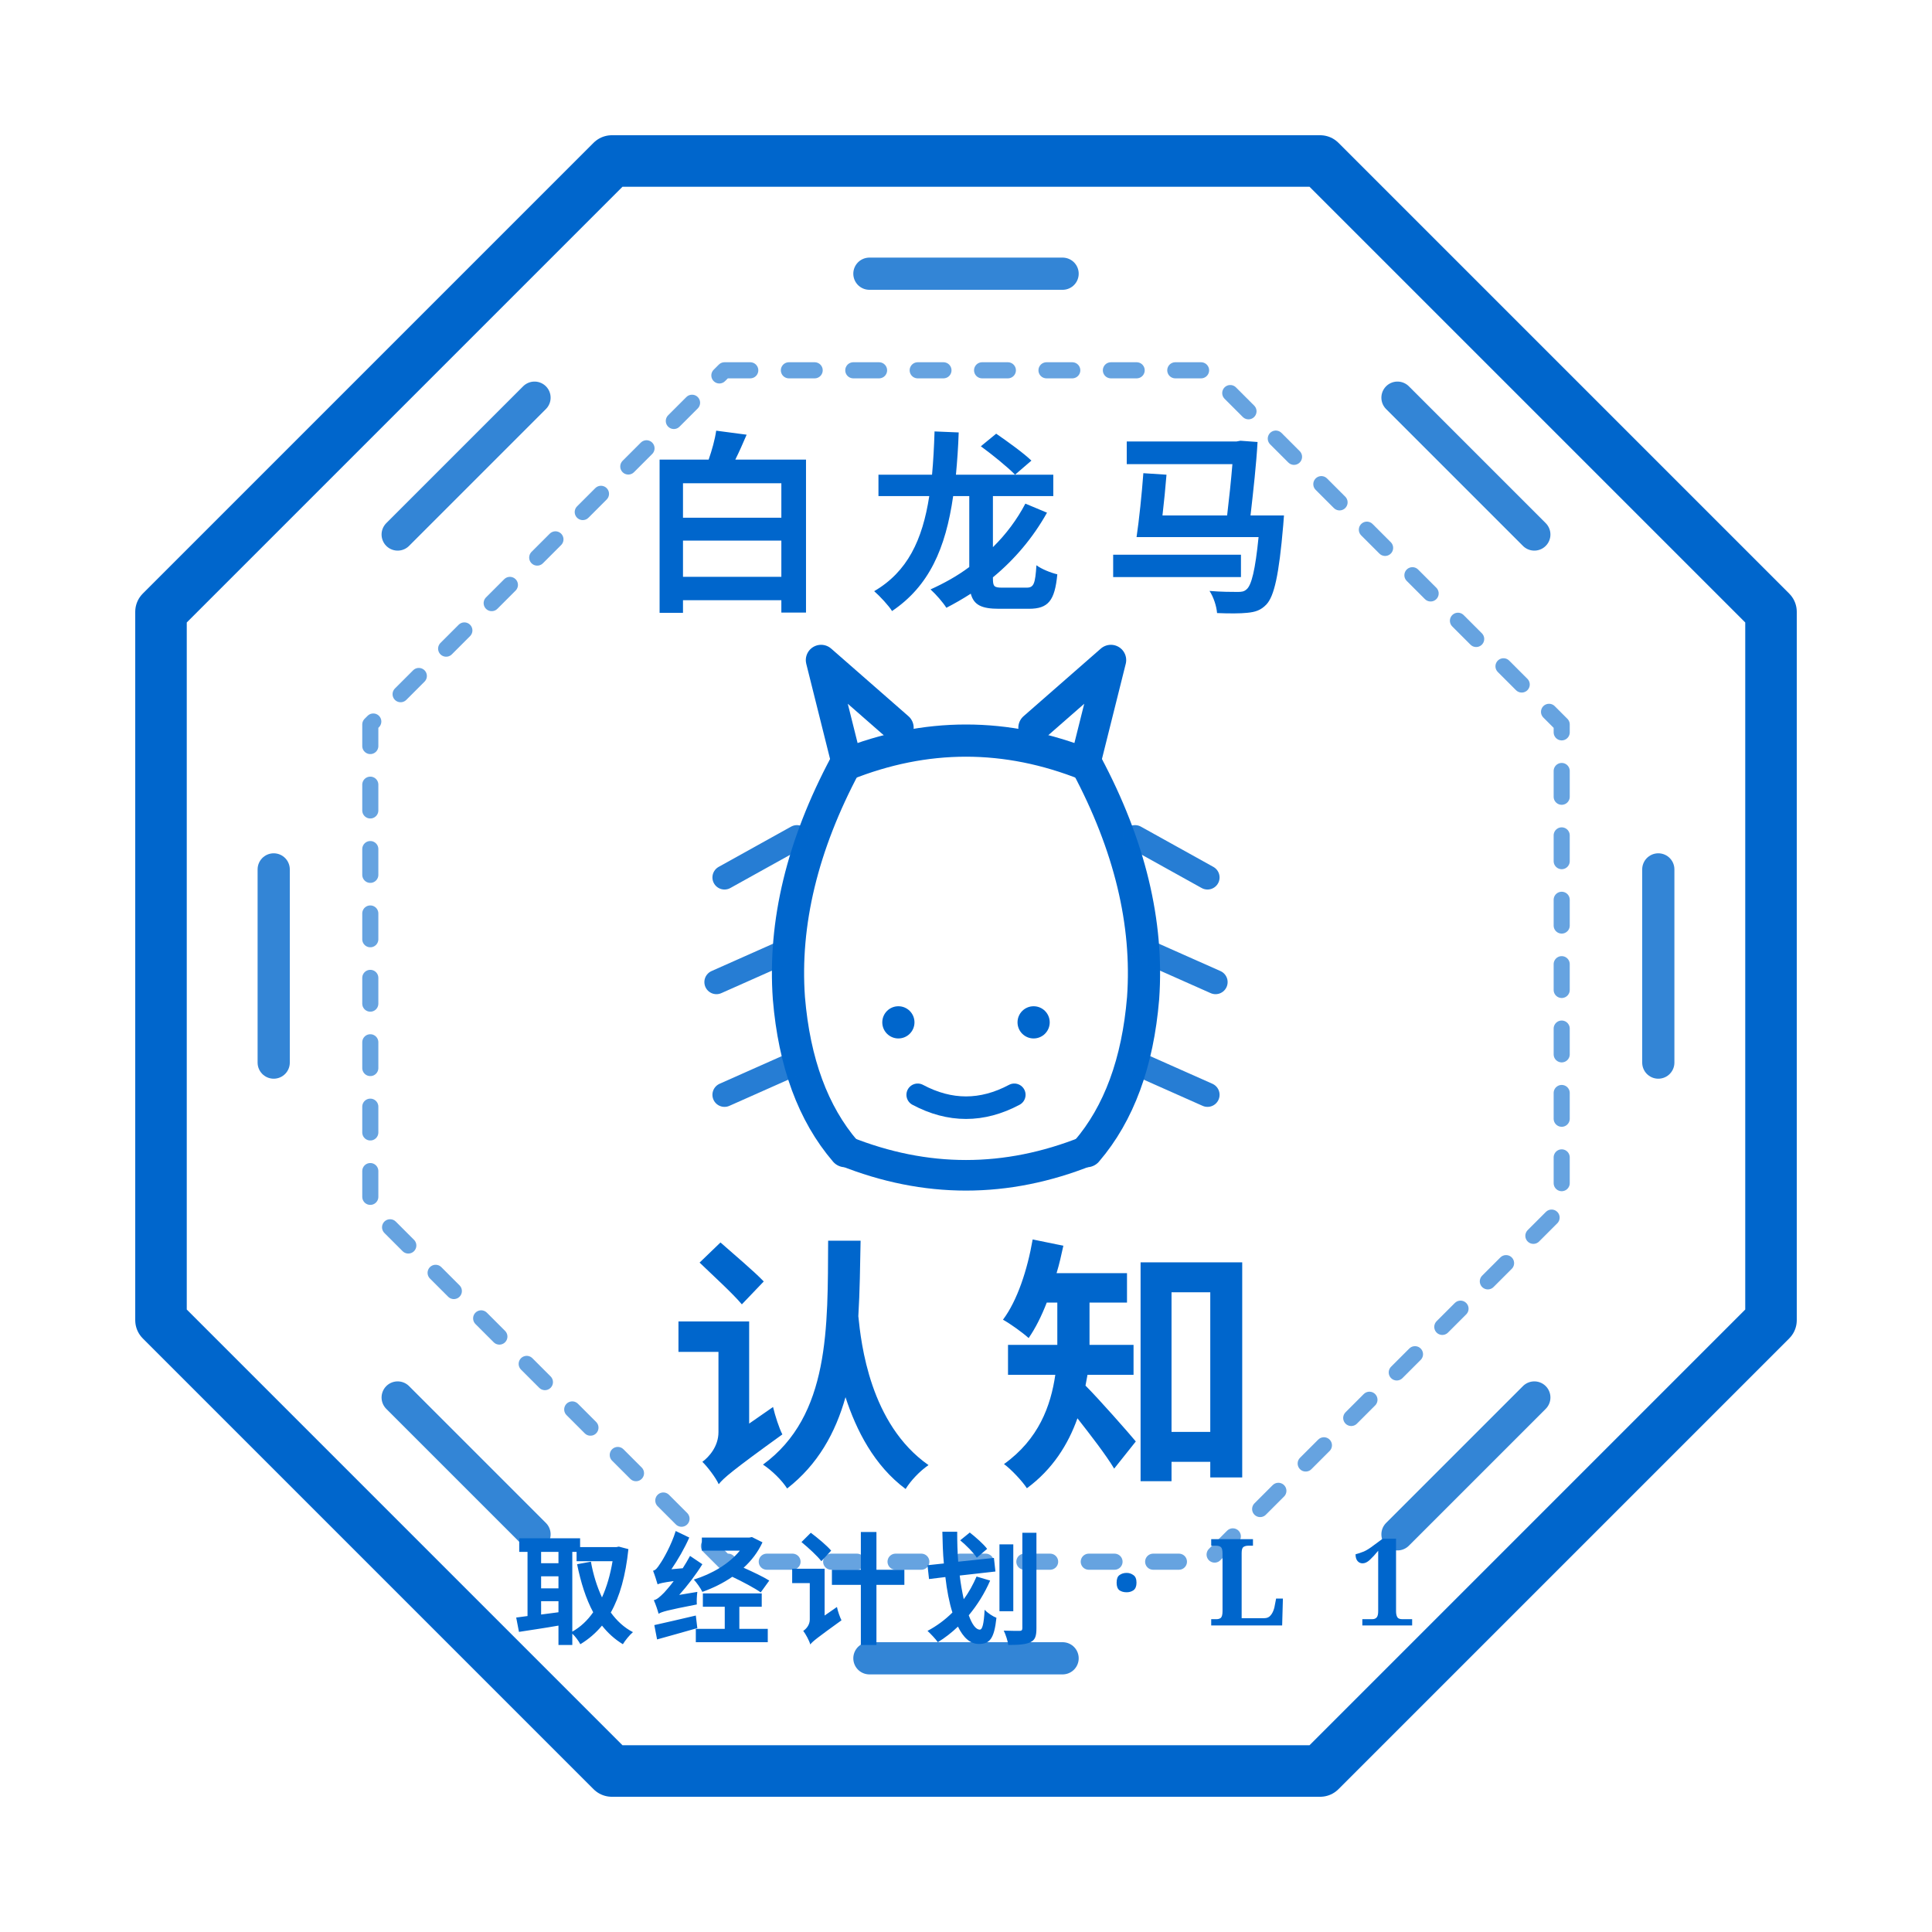
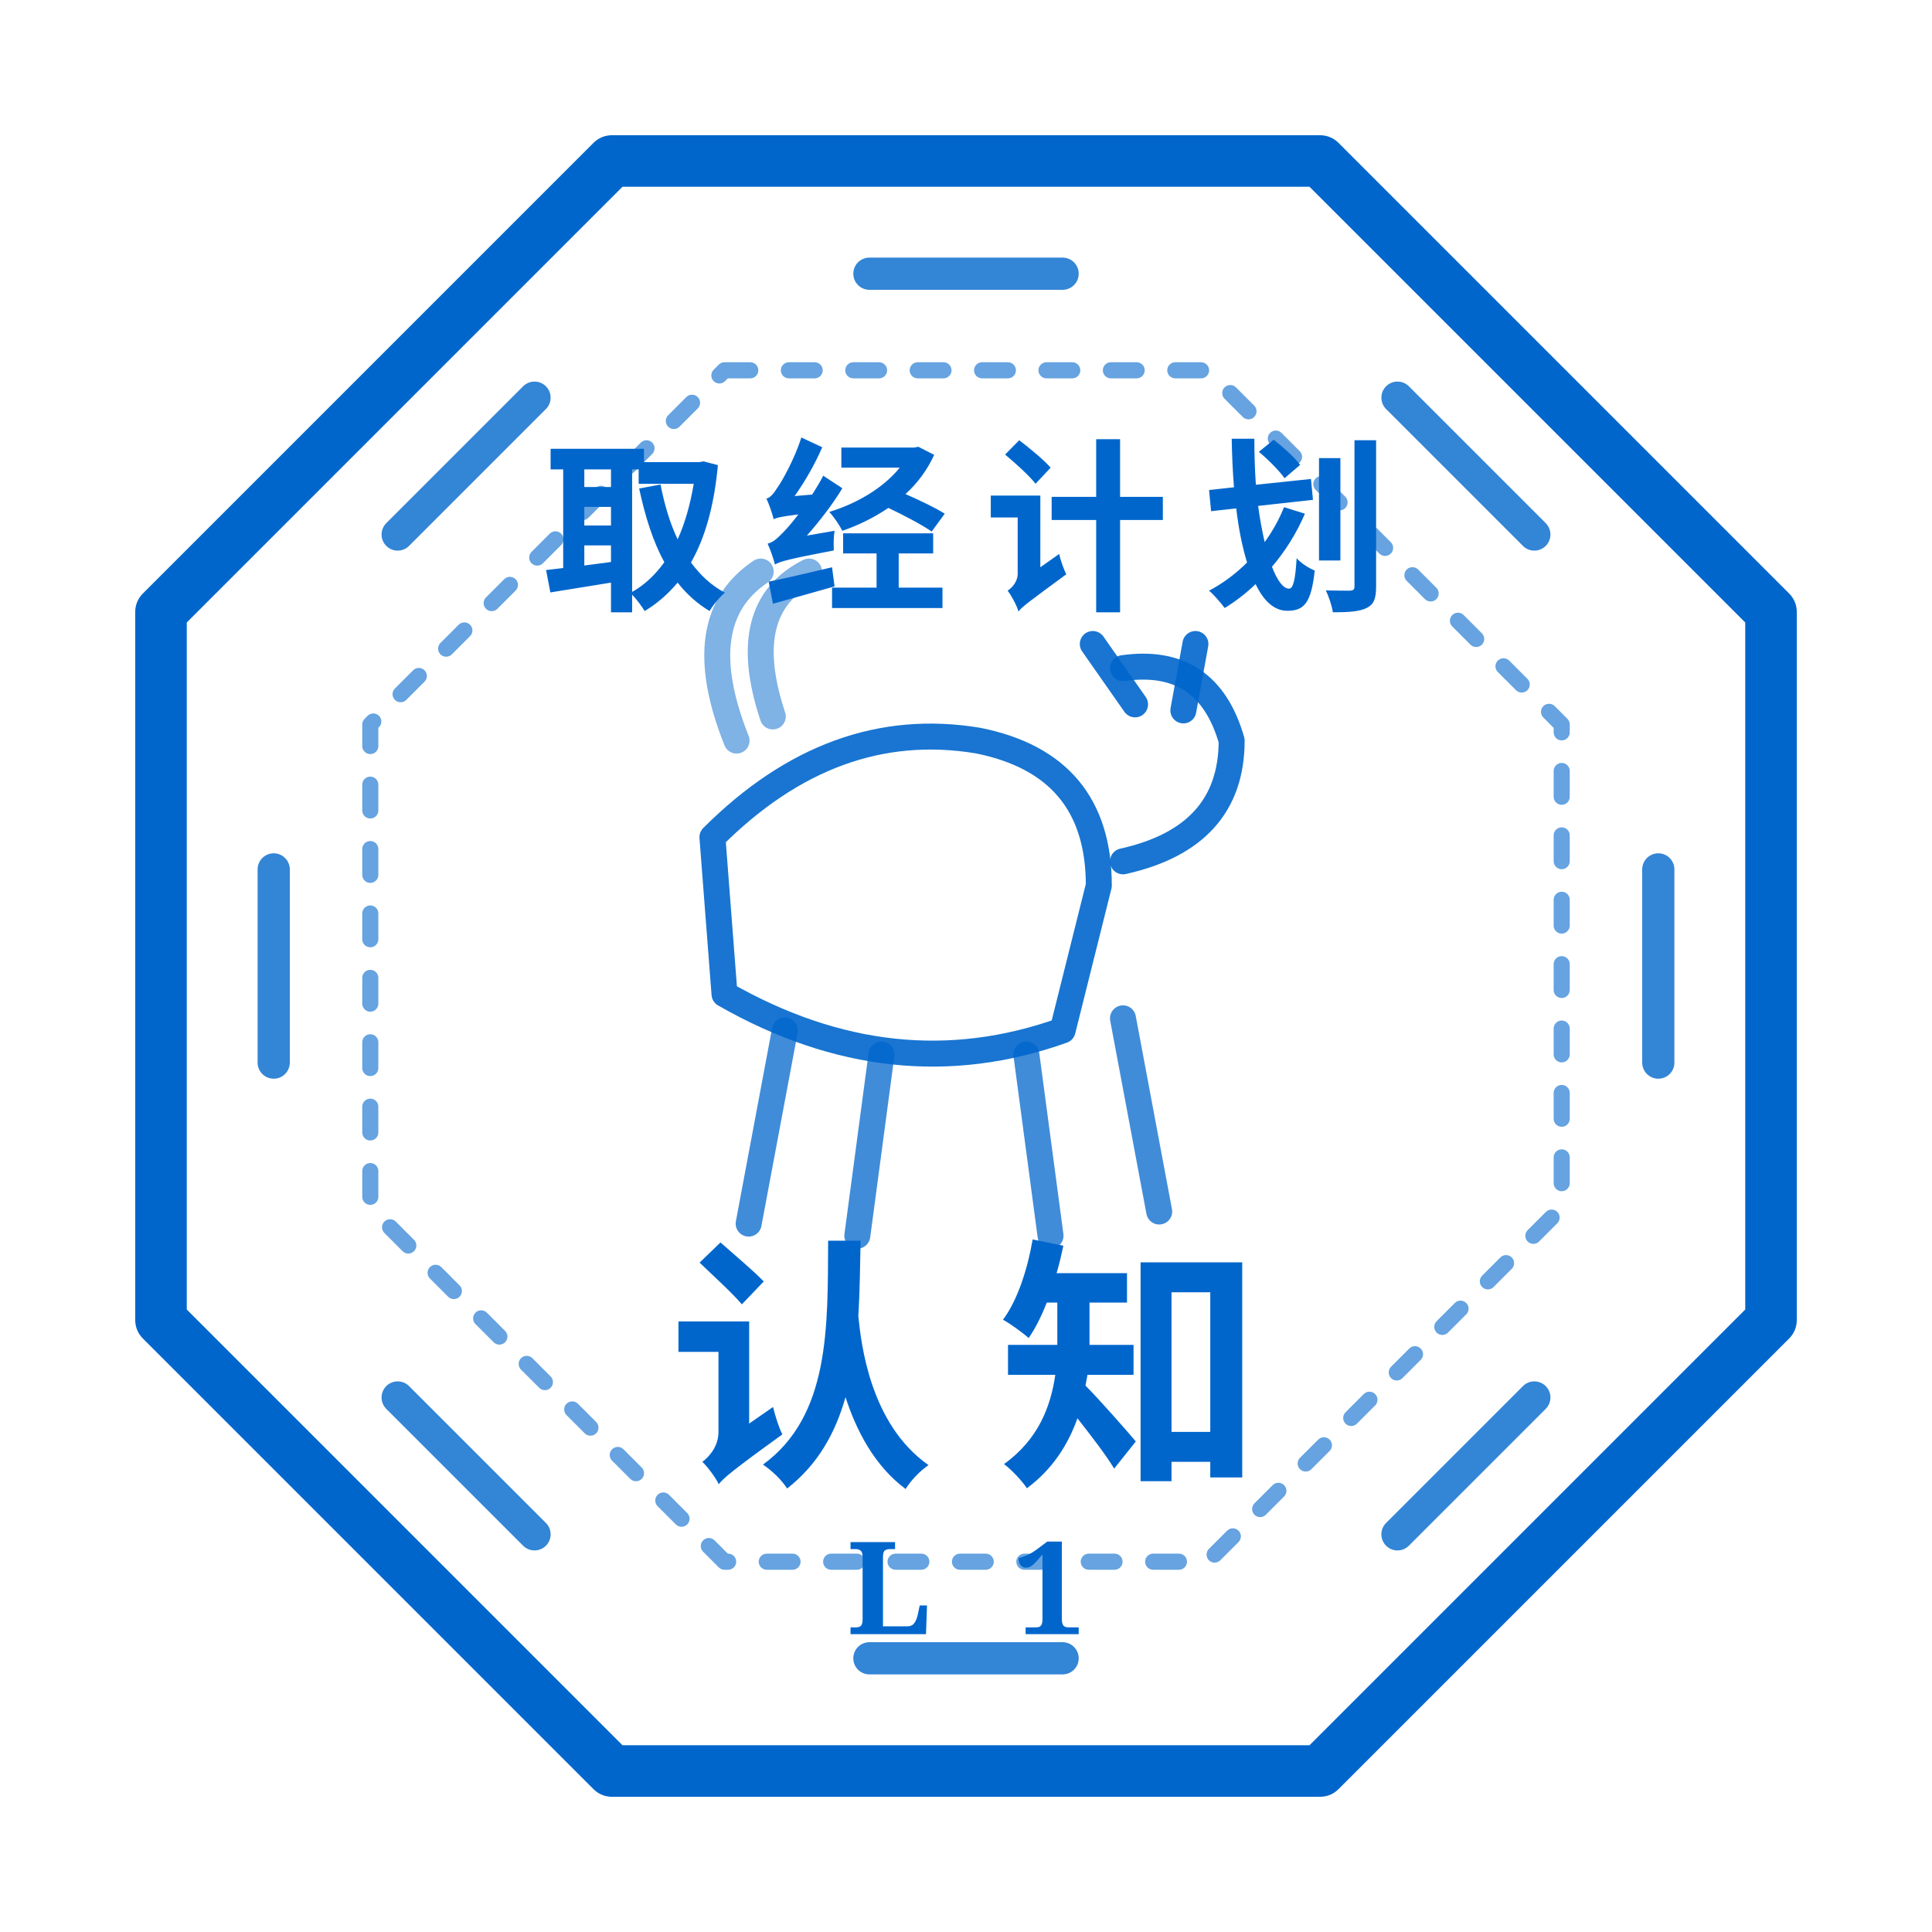
<svg xmlns="http://www.w3.org/2000/svg" width="120" height="120" viewBox="0 0 120 120">
  <g fill="none" stroke="#0066CC" stroke-width="2" stroke-linecap="round" stroke-linejoin="round">
    <polygon points="38,10 82,10 110,38 110,82 82,110 38,110 10,82 10,38" stroke-width="3.2" />
    <polygon points="45,23 75,23 97,45 97,75 75,97 45,97 23,75 23,45" stroke-width="1" stroke-dasharray="1.6 2.4" opacity=".6" />
    <path d="M54.0,17.0 L66.0,17.0" stroke-width="2" opacity=".8" />
    <path d="M86.8,24.7 L95.3,33.2" stroke-width="2" opacity=".8" />
    <path d="M103.0,54.0 L103.0,66.0" stroke-width="2" opacity=".8" />
    <path d="M95.3,86.8 L86.8,95.3" stroke-width="2" opacity=".8" />
    <path d="M66.0,103.0 L54.0,103.0" stroke-width="2" opacity=".8" />
    <path d="M33.2,95.3 L24.7,86.8" stroke-width="2" opacity=".8" />
    <path d="M17.0,66.0 L17.0,54.0" stroke-width="2" opacity=".8" />
    <path d="M24.7,33.2 L33.2,24.7" stroke-width="2" opacity=".8" />
-     <text x="60" y="37" font-family="Songti SC,SimSun,serif" font-size="12" font-weight="700" letter-spacing="2.5" text-anchor="middle" fill="#0066CC" stroke="none">白龙马</text>
-     <path d="M52.5,47 L51,41 L55.8,45.2 M67.5,47 L69,41 L64.2,45.2" stroke-width="1.9" />
-     <path d="M52.5,47.5 Q48.5,55 49,62 Q49.5,68 52.5,71.5 M67.5,47.5 Q71.5,55 71,62 Q70.5,68 67.5,71.5" stroke-width="2" />
-     <path d="M52.5,71.5 Q60,74.5 67.5,71.5" stroke-width="1.9" />
-     <path d="M52.5,47.5 Q60,44.5 67.5,47.5" stroke-width="2" />
-     <circle cx="55.8" cy="63.5" r="1" fill="#0066CC" stroke="none" />
-     <circle cx="64.2" cy="63.5" r="1" fill="#0066CC" stroke="none" />
-     <path d="M57,68 Q60,69.6 63,68" stroke-width="1.4" />
-     <path d="M49.5,52 L45,54.5 M49,59 L44.5,61 M49.5,66 L45,68 M70.5,52 L75,54.5 M71,59 L75.5,61 M70.5,66 L75,68" stroke-width="1.5" opacity=".85" />
+     <text x="60" y="37" font-family="Songti SC,SimSun,serif" font-size="11.5" font-weight="700" letter-spacing="2.2" text-anchor="middle" fill="#0066CC" stroke="none">取经计划</text>
+     <g transform="translate(-68.25,-26) scale(0.75)" stroke-width="2.15">
+       <path d="M150 104 q10-10 22-8 q10 2 10 12 l-3 12 q-14 5-28-3 Z" stroke-opacity=".9" />
+       <path d="M156 120 l-3 16 M164 122 l-2 15 M176 122 l2 15 M184 119 l3 16" stroke-opacity=".75" />
+       <path d="M184 106 q9-2 9-10 q-2-7-9-6" stroke-opacity=".9" />
+       <path d="M152 96 q-4-10 2-14 M155 94 q-3-9 3-12" stroke-opacity=".5" />
+       <path d="M185 93 l-3.5 -5 M189 93.5 l1 -5.5" stroke-opacity=".9" />
+     </g>
    <text x="60" y="91" font-family="Songti SC,SimSun,serif" font-size="16.5" font-weight="700" letter-spacing="4" text-anchor="middle" fill="#0066CC" stroke="none">认知</text>
-     <text x="60" y="101.5" font-family="Songti SC,SimSun,serif" font-size="7.5" font-weight="700" letter-spacing="1" text-anchor="middle" fill="#0066CC" stroke="none">取经计划 · L 1</text>
+     <text x="60" y="101.5" font-family="Songti SC,SimSun,serif" font-size="8" font-weight="700" letter-spacing="1.5" text-anchor="middle" fill="#0066CC" stroke="none">L 1</text>
  </g>
</svg>
